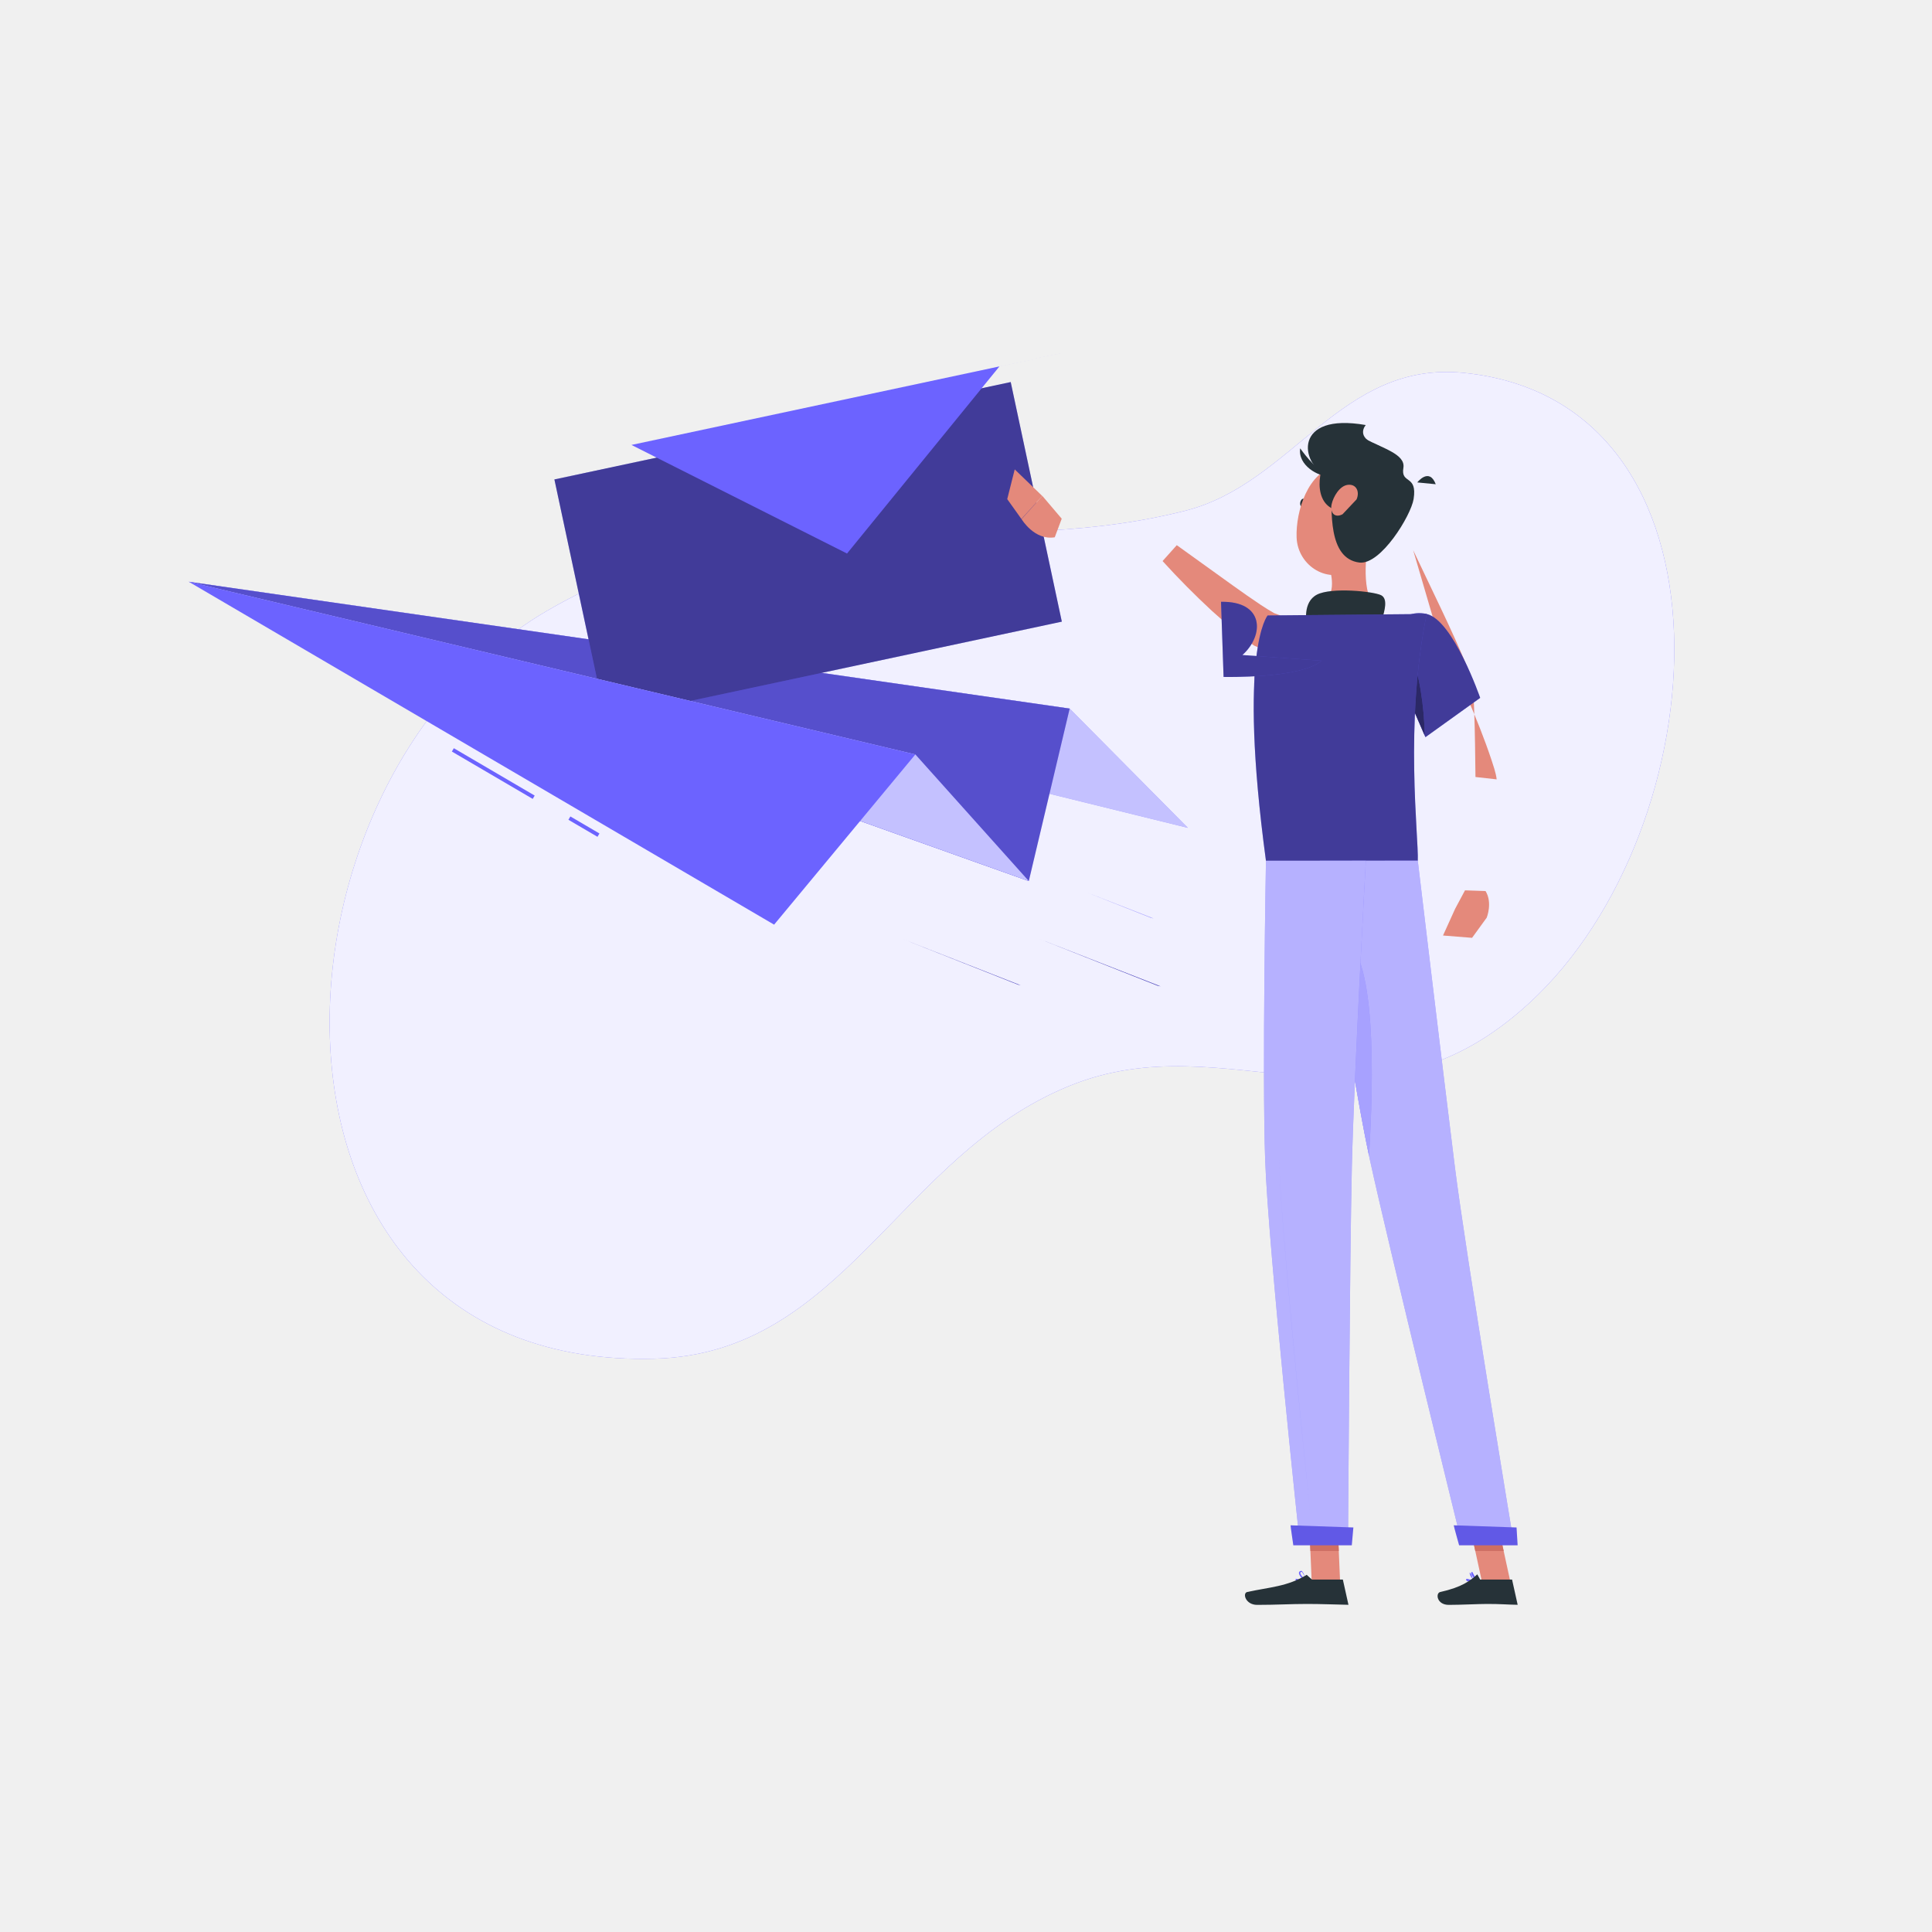
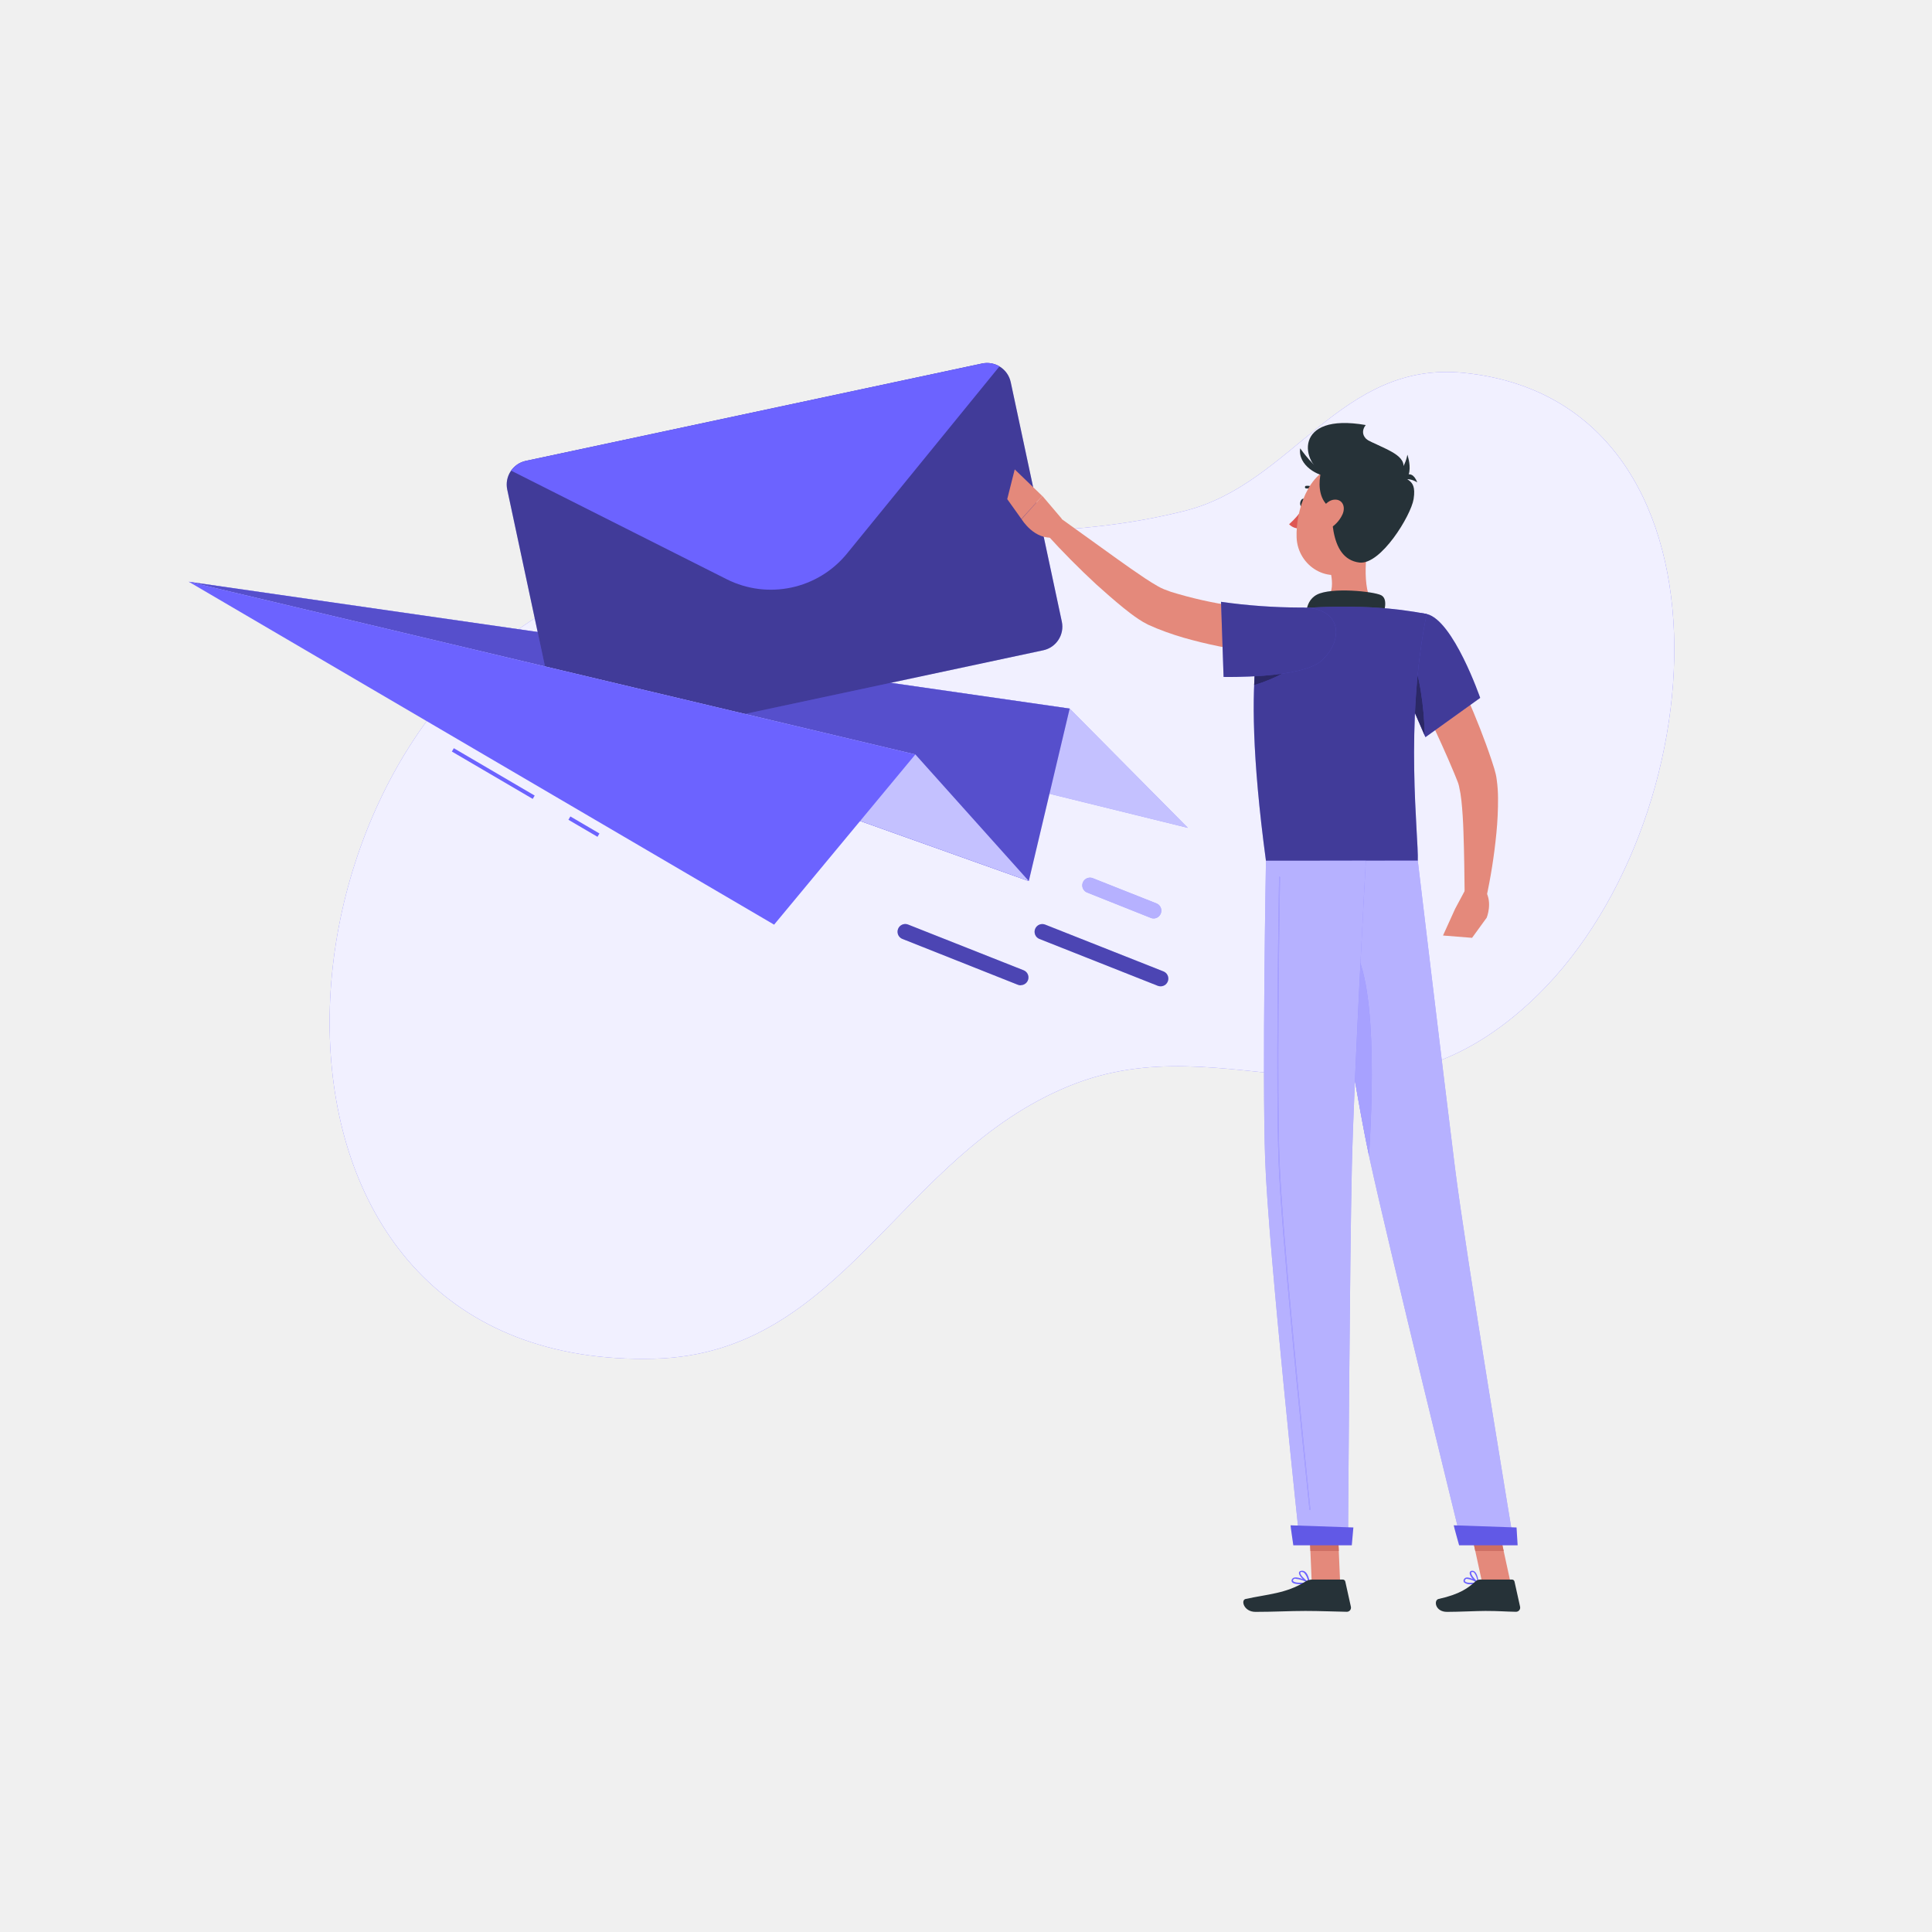
<svg xmlns="http://www.w3.org/2000/svg" viewBox="0 0 500 500">
  <path d="M141.5 158.12C64.6 203 60 354.53 169.38 351.63c48.91-1.3 63.2-52.59 107.34-70.59 41.44-16.91 77.17 17 119-21.4 49.29-45.2 56.37-155.75-16.89-163.14-31.9-3.22-44.2 28.63-72.07 35.68-56.5 14.3-108.12-7.39-165.26 25.94z" fill="#6c63ff" />
  <path d="M141.5 158.12C64.6 203 60 354.53 169.38 351.63c48.91-1.3 63.2-52.59 107.34-70.59 41.44-16.91 77.17 17 119-21.4 49.29-45.2 56.37-155.75-16.89-163.14-31.9-3.22-44.2 28.63-72.07 35.68-56.5 14.3-108.12-7.39-165.26 25.94z" fill="#fff" opacity=".9" />
  <path fill="#6c63ff" d="M48.86 150.56l227.97 32.82 30.59 30.87-258.56-63.69z" />
  <path fill="#fff" opacity=".6" d="M48.86 150.56l227.97 32.82 30.59 30.87-258.56-63.69z" />
  <path fill="#6c63ff" d="M48.86 150.56l227.97 32.82-10.58 44.64-217.39-77.46z" />
  <path opacity=".2" d="M48.86 150.56l227.97 32.82-10.58 44.64-217.39-77.46z" />
-   <path d="M261.57 98.88l13.23 62-118.08 25.2-13.24-62 118.08-25.2z" fill="#6c63ff" />
-   <path d="M261.57 98.88l13.23 62-118.08 25.2-13.24-62 118.08-25.2z" opacity=".4" />
-   <path d="M258.66 94.82l-39.45 48.43-55.79-28.1 118.08-25.2zM48.86 150.56l188.03 44.69 29.36 32.77-217.39-77.46z" fill="#6c63ff" />
+   <path d="M261.57 98.88l13.23 62a6.25 6.25 0 01-4.8 7.41l-118.08 25.2a6.26 6.26 0 01-7.41-4.8l-13.24-62a6.26 6.26 0 014.81-7.41l118.08-25.2a6.26 6.26 0 017.41 4.81z" fill="#6c63ff" />
+   <path d="M261.57 98.88l13.23 62a6.25 6.25 0 01-4.8 7.41l-118.08 25.2a6.26 6.26 0 01-7.41-4.8l-13.24-62a6.26 6.26 0 014.81-7.41l118.08-25.2a6.26 6.26 0 017.41 4.81z" opacity=".4" />
+   <path d="M258.66 94.82l-39.45 48.43a25.43 25.43 0 01-31.15 6.65l-55.79-28.1a6.22 6.22 0 013.81-2.53l118.08-25.2a6.23 6.23 0 014.5.75zM48.86 150.56l188.03 44.69 29.36 32.77-217.39-77.46z" fill="#6c63ff" />
  <path fill="#fff" opacity=".6" d="M48.86 150.56l188.03 44.69 29.36 32.77-217.39-77.46z" />
-   <path fill="#6c63ff" d="M116.944 194.498l.505-.863 20.925 12.257-.506.863zM147.106 212.158l.506-.862 7.524 4.407-.505.863zM48.86 150.56l188.03 44.69-36.55 44.05-151.48-88.74zM300.36 255.26 269 243l30.63 12.12z" />
-   <path d="M300.36 255.26 269 243l30.63 12.12z" opacity=".3" />
-   <path d="M298.55 237.7 281.37 231l16.45 6.52z" fill="#6c63ff" />
-   <path d="M298.55 237.7 281.37 231l16.45 6.52z" fill="#fff" opacity=".5" />
-   <path d="M264.16 255 233.56 243l29.87 11.82z" fill="#6c63ff" />
-   <path d="M264.16 255 233.56 243l29.87 11.82z" opacity=".3" />
+   <path fill="#6c63ff" d="M116.944 194.498l.505-.863 20.925 12.257-.506.863zM147.106 212.158l.506-.862 7.524 4.407-.505.863zM48.86 150.56l188.03 44.69-36.55 44.05-151.48-88.74zM300.36 255.26a2 2 0 01-.74-.14L269 243a2 2 0 011.47-3.72l30.63 12.12a2 2 0 01-.74 3.86z" />
+   <path d="M300.36 255.26a2 2 0 01-.74-.14L269 243a2 2 0 011.47-3.72l30.63 12.12a2 2 0 01-.74 3.86z" opacity=".3" />
+   <path d="M298.55 237.7a1.91 1.91 0 01-.73-.15L281.37 231a2 2 0 111.47-3.72l16.45 6.52a2 2 0 011.13 2.59 2 2 0 01-1.87 1.31z" fill="#6c63ff" />
+   <path d="M298.55 237.7a1.91 1.91 0 01-.73-.15L281.37 231a2 2 0 111.47-3.72l16.45 6.52a2 2 0 011.13 2.59 2 2 0 01-1.87 1.31z" fill="#fff" opacity=".5" />
+   <path d="M264.16 255a2.1 2.1 0 01-.73-.14L233.56 243a2 2 0 111.47-3.72l29.87 11.82a2 2 0 01-.74 3.86z" fill="#6c63ff" />
+   <path d="M264.16 255a2.1 2.1 0 01-.73-.14L233.56 243a2 2 0 111.47-3.72l29.87 11.82a2 2 0 01-.74 3.86z" opacity=".3" />
  <g>
-     <path d="M372.3 164.82c2.65 5.17 5.08 10.35 7.39 15.65s4.46 10.67 6.34 16.3l.68 2.13c.12.38.29 1 .39 1.44s.19.94.24 1.36l-5.49-.61c-.07-5.63-.12-11.32-.32-16.87-.09-2.76-.25-5.53-.53-8.13-.05-.28-.13-.49-.19-.72s-.12-.31-.22-.61l-.76-1.89c-2.09-5.06-4.44-10.16-6.84-15.24l-7.26-15.24z" fill="#e4897b" />
+     <path d="M372.3 164.82c2.65 5.17 5.08 10.35 7.39 15.65s4.46 10.67 6.34 16.3l.68 2.13c.12.38.29 1 .39 1.44s.19.94.24 1.36a35.31 35.31 0 01.35 4.87 87.3 87.3 0 01-.42 9 144.16 144.16 0 01-2.72 17.22l-5.49-.61c-.07-5.63-.12-11.32-.32-16.87-.09-2.76-.25-5.53-.53-8.13a30.52 30.52 0 00-.6-3.63c-.05-.28-.13-.49-.19-.72s-.12-.31-.22-.61l-.76-1.89c-2.09-5.06-4.44-10.16-6.84-15.24l-7.26-15.24z" fill="#e4897b" />
    <path d="M379.14 230.42l-2.56 4.79 8.18 2.28s1.56-3.85-.3-6.89zM373.45 242.11l7.52.6 3.79-5.22-8.18-2.28-3.13 6.9z" fill="#e4897b" />
    <path d="M337.87 130.26c-.11.59-.52 1-.9.92s-.59-.61-.47-1.19.52-1 .9-.92.6.61.47 1.19z" fill="#263238" />
-     <path d="M337.41 131.26z" fill="#de5753" />
-     <path d="M340.65 127.47z" fill="#263238" />
-     <path d="M354.41 138.43c-1.05 5.38-2.1 15.22 1.66 18.81.0.0-1.47 5.45-11.46 5.45-11 0-5.24-5.45-5.24-5.45 6-1.43 5.83-5.88 4.79-10.05z" fill="#e4897b" />
+     <path d="M337.41 131.26a21.34 21.34 0 01-3.79 4.41 3.44 3.44 0 002.67 1.08z" fill="#de5753" />
+     <path d="M340.65 127.47a.36.36 0 01-.25-.11 2.78 2.78 0 00-2.33-.94.35.35 0 01-.12-.68 3.4 3.4 0 013 1.15.35.35 0 010 .49.36.36 0 01-.3.09z" fill="#263238" />
+     <path d="M354.41 138.43c-1.05 5.38-2.1 15.22 1.66 18.81 0 0-1.47 5.45-11.46 5.45-11 0-5.24-5.45-5.24-5.45 6-1.43 5.83-5.88 4.79-10.05z" fill="#e4897b" />
    <path d="M357.58 160.63c.79-2.63 1.66-5.64-.14-6.59-2-1-12.87-2.1-16.62-.15s-2.68 7.3-2.68 7.3z" fill="#263238" />
-     <path d="M380.64 410c1.08-.24 3.1 1.14 3.19 1.2zm-.92-1.4h-.21c-.16.28-.06.4.0.44.31.42 1.81.42 2.91.24z" fill="#6c63ff" />
-     <path d="M382.52 409.82h-.08c-.76-.42-2.23-2-2.08-2.84.85.7 1 2.82 1 2.91zm-1.48-3H381c-.23.0-.25.14-.26.18-.09.49.85 1.7 1.6 2.27zM336.53 410c-.94.0-1.85-.13-2.16-.55 1.21-.33 3.79 1.13 3.9 1.19zm-1.17-1.42c-.13.22-.08.32.0.38.33.46 2.19.49 3.57.3z" fill="#6c63ff" />
-     <path d="M338.75 409.82h-.07c-.89-.39-2.64-2-2.51-2.81.0-.2.17-.44.65-.49.94.76 1.13 2.74 1.14 2.83zm-1.79-3h-.11c-.31.0-.33.16-.34.2-.08.5 1.12 1.75 2 2.29z" fill="#6c63ff" />
+     <path d="M380.64 410a2.35 2.35 0 01-1.76-.48.71.71 0 010-.83.83.83 0 01.55-.41c1.08-.24 3.1 1.14 3.19 1.2a.2.2 0 01.07.18.16.16 0 01-.13.13 9.34 9.34 0 01-1.92.21zm-.92-1.4h-.21a.47.47 0 00-.32.24c-.16.28-.06.4 0 .44.31.42 1.81.42 2.91.24a5.78 5.78 0 00-2.38-.9z" fill="#6c63ff" />
+     <path d="M382.52 409.82h-.08c-.76-.42-2.23-2-2.08-2.84a.57.57 0 01.56-.46 1 1 0 01.74.22c.85.7 1 2.82 1 2.91a.16.16 0 01-.08.16.14.14 0 01-.06.01zm-1.48-3H381c-.23 0-.25.14-.26.18-.09.49.85 1.7 1.6 2.27a4.19 4.19 0 00-.86-2.3.64.64 0 00-.48-.13zM336.53 410c-.94 0-1.85-.13-2.16-.55a.66.66 0 010-.76.88.88 0 01.56-.41c1.21-.33 3.79 1.13 3.9 1.19a.18.18 0 01.08.18.17.17 0 01-.14.14 12.17 12.17 0 01-2.24.21zm-1.17-1.42a1.15 1.15 0 00-.33 0 .51.51 0 00-.34.24c-.13.22-.08.32 0 .38.33.46 2.19.49 3.57.3a7.87 7.87 0 00-2.9-.9z" fill="#6c63ff" />
+     <path d="M338.75 409.82h-.07c-.89-.39-2.64-2-2.51-2.81 0-.2.17-.44.65-.49a1.22 1.22 0 011 .3c.94.76 1.13 2.74 1.14 2.83a.17.17 0 01-.07.16.17.17 0 01-.14.01zm-1.79-3h-.11c-.31 0-.33.16-.34.2-.08.5 1.12 1.75 2 2.29a4 4 0 00-1-2.26.87.87 0 00-.51-.21z" fill="#6c63ff" />
    <path fill="#e4897b" d="M346.83 409.64h-7.35l-.73-17.01h7.35l.73 17.01zM390.94 409.64h-7.35l-3.69-17.01h7.34l3.7 17.01z" />
-     <path d="M383.07 408.79h8.25l1.45 6.53c-2.88-.05-4.28-.22-7.91-.22-2.23.0-6.83.24-9.92.24s-3.48-3-2.22-3.33c5.66-1.24 7.79-2.95 9.6-4.57zM339.53 408.79h8l1.45 6.53c-2.89-.05-7.07-.22-10.71-.22-4.25.0-7.93.24-12.92.24-3 0-3.85-3-2.59-3.33 5.75-1.26 10.44-1.39 15.41-4.45z" fill="#263238" />
-     <path d="M336 170.14c-3-.58-6.06-1.23-9.1-2.05-.77-.32-1.55-.67-2.32-1-1.44-.95-2.68-1.94-3.91-2.92-2.45-2-4.72-4-7-6.05-4.47-4.14-8.71-8.42-12.8-12.92l3.68-4.11 14.51 10.43c2.39 1.72 4.81 3.41 7.19 5 1.18.79 2.39 1.53 3.5 2.16.59.23 1.19.46 1.82.68 5.71.9 11.61 1.64 17.31 2.24z" fill="#e4897b" />
+     <path d="M383.07 408.79h8.25a.65.65 0 01.63.51l1.45 6.53a1.08 1.08 0 01-1.08 1.3c-2.88-.05-4.28-.22-7.91-.22-2.23 0-6.83.24-9.92.24s-3.48-3-2.22-3.33c5.66-1.24 7.79-2.95 9.6-4.57a1.78 1.78 0 011.2-.46zM339.53 408.79h8a.65.65 0 01.63.51l1.45 6.53a1.07 1.07 0 01-1.06 1.3c-2.89-.05-7.07-.22-10.71-.22-4.25 0-7.93.24-12.92.24-3 0-3.85-3-2.59-3.33 5.75-1.26 10.44-1.39 15.41-4.45a3.36 3.36 0 011.79-.58z" fill="#263238" />
+     <path d="M336 170.14a169.18 169.18 0 01-18.31-2.43c-3-.58-6.06-1.23-9.1-2.05a73.14 73.14 0 01-9.16-3c-.77-.32-1.55-.67-2.32-1a20.47 20.47 0 01-2.5-1.46c-1.44-.95-2.68-1.94-3.91-2.92-2.45-2-4.72-4-7-6.05-4.47-4.14-8.71-8.42-12.8-12.92l3.68-4.11 14.51 10.43c2.39 1.72 4.81 3.41 7.19 5 1.18.79 2.39 1.53 3.5 2.16a12.16 12.16 0 001.44.7c.59.23 1.19.46 1.82.68a108 108 0 0016.53 3.7c5.71.9 11.61 1.64 17.31 2.24z" fill="#e4897b" />
    <path d="M369.22 158.9c6.89 1.58 13.85 21.71 13.85 21.71l-14.17 10.17s-4-9.38-7.86-17.58c-4.04-8.59 1.14-15.91 8.18-14.3z" fill="#6c63ff" />
    <path d="M369.22 158.9c6.89 1.58 13.85 21.71 13.85 21.71l-14.17 10.17s-4-9.38-7.86-17.58c-4.04-8.59 1.14-15.91 8.18-14.3z" opacity=".4" />
    <path d="M365.25 169.9l-2.81 6.29c2.91 6.28 5.57 12.5 6.28 14.16-.1-7.43-1.51-16.65-3.47-20.45z" fill="#6c63ff" />
    <path d="M365.25 169.9l-2.81 6.29c2.91 6.28 5.57 12.5 6.28 14.16-.1-7.43-1.51-16.65-3.47-20.45z" opacity=".6" />
-     <path d="M328.07 159.28s-7.82 8.83-.44 63.5h39.29c.28-6-3.51-35.46 2.3-63.88z" fill="#6c63ff" />
-     <path d="M328.07 159.28s-7.82 8.83-.44 63.5h39.29c.28-6-3.51-35.46 2.3-63.88z" opacity=".4" />
-     <path d="M325.16 169.9c-.26 2.07-.46 4.52-.59 7.41z" fill="#6c63ff" />
-     <path d="M325.16 169.9c-.26 2.07-.46 4.52-.59 7.41z" opacity=".6" />
-     <path d="M342 171c-5.26 4.66-25.34 4.19-25.34 4.19l-.66-19.44c11.19-.23 11.27 8.63 5.53 13.77z" fill="#6c63ff" />
-     <path d="M342 171c-5.26 4.66-25.34 4.19-25.34 4.19l-.66-19.44c11.19-.23 11.27 8.63 5.53 13.77z" opacity=".4" />
+     <path d="M328.07 159.28s-7.82 8.83-.44 63.5h39.29c.28-6-3.51-35.46 2.3-63.88a102.56 102.56 0 00-13.15-1.66 145.27 145.27 0 00-16.7 0 73.5 73.5 0 00-11.3 2.04z" fill="#6c63ff" />
+     <path d="M328.07 159.28s-7.82 8.83-.44 63.5h39.29c.28-6-3.51-35.46 2.3-63.88a102.56 102.56 0 00-13.15-1.66 145.27 145.27 0 00-16.7 0 73.5 73.5 0 00-11.3 2.04z" opacity=".4" />
+     <path d="M325.16 169.9c-.26 2.07-.46 4.52-.59 7.41a41.08 41.08 0 0010.94-5.14z" fill="#6c63ff" />
+     <path d="M325.16 169.9c-.26 2.07-.46 4.52-.59 7.41a41.08 41.08 0 0010.94-5.14z" opacity=".6" />
+     <path d="M342 171c-5.26 4.66-25.34 4.19-25.34 4.19l-.66-19.44a148.17 148.17 0 0020.47 1.48c11.19-.23 11.27 8.63 5.53 13.77z" fill="#6c63ff" />
+     <path d="M342 171c-5.26 4.66-25.34 4.19-25.34 4.19l-.66-19.44a148.17 148.17 0 0020.47 1.48c11.19-.23 11.27 8.63 5.53 13.77z" opacity=".4" />
    <path d="M274.77 134.24l-5-5.89-5.39 6s3.32 5.58 8.59 4.7zM262.61 121.48l-1.94 7.69 3.67 5.14 5.39-5.96-7.12-6.87z" fill="#e4897b" />
-     <path fill="#ce6f64" d="M338.75 392.64l.38 8.76h7.35l-.38-8.76h-7.35zm48.5.0h-7.35l1.9 8.76h7.35l-1.9-8.76z" />
+     <path fill="#ce6f64" d="M338.75 392.64l.38 8.76h7.35l-.38-8.76h-7.35zM387.25 392.64h-7.35l1.9 8.76h7.35l-1.9-8.76z" />
    <path d="M343.17 123c-6.59-3-8.67-16.33 10.29-13 0 0-2.86 3.16 2.94 5.16s.95 14.35-13.23 7.84z" fill="#263238" />
-     <path d="M357.49 133c-1.89 7-2.63 11.26-7 14.19-6.54 4.4-14.67-.65-14.93-8.12-.23-6.71 2.9-17.1 10.45-18.52z" fill="#e4897b" />
+     <path d="M357.49 133c-1.89 7-2.63 11.26-7 14.19-6.54 4.4-14.67-.65-14.93-8.12-.23-6.71 2.9-17.1 10.45-18.52A9.94 9.94 0 01357.49 133z" fill="#e4897b" />
    <path d="M353.2 113.5c4.49 2.5 10.57 4 10 7.56-.75 4.35 3.67 1.63 2.64 8.1-.67 4.23-8.47 17.05-14 16.43-8.26-1-7.21-13.56-7.24-20.18-.02-3.91-.2-16.84 8.6-11.91z" fill="#263238" />
    <path d="M343.61 119.11c-2 .47-4.65 12 3.1 13.06 8.91 1.21-3.1-13.06-3.1-13.06z" fill="#263238" />
-     <path d="M343.81 123.2c-2.45.22-8-2.73-7.32-7.17.0-.03 3.51 5.19 7.32 7.17z" fill="#263238" />
-     <path d="M347.45 133.09c-2.11 1.1-3.3-.5-2.82-2.62.43-1.9 2.05-4.77 4.22-5s3.1 1.77 2.23 3.77z" fill="#e4897b" />
-     <path d="M358.45 125s3.3 9.17-5.78 7.33z" fill="#263238" />
-     <path d="M366.79 124.85s3.08-3.99 4.78.47z" fill="#263238" />
+     <path d="M343.81 123.2c-2.45.22-8-2.73-7.32-7.17 0-.03 3.51 5.19 7.32 7.17z" fill="#263238" />
+     <path d="M347.45 133.09a8.21 8.21 0 01-3.63 3.85c-2.11 1.1-3.3-.5-2.82-2.62.43-1.9 2.05-4.77 4.22-5s3.1 1.77 2.23 3.77z" fill="#e4897b" />
+     <path d="M358.45 125a9.85 9.85 0 005.78-7.33s3.3 9.17-5.78 7.33z" fill="#263238" />
+     <path d="M366.79 124.85a5.07 5.07 0 00-4.78-.47s3.08-3.99 4.78.47z" fill="#263238" />
    <path d="M341.57 222.78s8.34 56.14 12.91 77.17c5 23 23.9 99.76 23.9 99.76h13.45s-12.45-74.87-15.31-97.71c-3.1-24.75-9.6-79.26-9.6-79.26z" fill="#6c63ff" />
    <path d="M341.57 222.78s8.34 56.14 12.91 77.17c5 23 23.9 99.76 23.9 99.76h13.45s-12.45-74.87-15.31-97.71c-3.1-24.75-9.6-79.26-9.6-79.26z" fill="#fff" opacity=".5" />
-     <path d="M376.23 394.75c-.06.0 1.39 5.17 1.39 5.17h15.14l-.28-4.61z" fill="#6c63ff" />
-     <path d="M376.23 394.75c-.06.0 1.39 5.17 1.39 5.17h15.14l-.28-4.61z" opacity=".1" />
-     <path d="M346.84 242.78c9.64 1.89 8.62 37.84 7.46 56.33-2.78-13.07-6.85-38.22-9.63-56.07z" fill="#6c63ff" />
-     <path d="M346.84 242.78c9.64 1.89 8.62 37.84 7.46 56.33-2.78-13.07-6.85-38.22-9.63-56.07z" fill="#fff" opacity=".4" />
+     <path d="M376.23 394.75c-.06 0 1.39 5.17 1.39 5.17h15.14l-.28-4.61z" fill="#6c63ff" />
+     <path d="M376.23 394.75c-.06 0 1.39 5.17 1.39 5.17h15.14l-.28-4.61z" opacity=".1" />
+     <path d="M346.84 242.78c9.64 1.89 8.62 37.84 7.46 56.33-2.78-13.07-6.85-38.22-9.63-56.07a3.29 3.29 0 012.17-.26z" fill="#6c63ff" />
+     <path d="M346.84 242.78c9.64 1.89 8.62 37.84 7.46 56.33-2.78-13.07-6.85-38.22-9.63-56.07a3.29 3.29 0 012.17-.26z" fill="#fff" opacity=".4" />
    <path d="M327.63 222.78s-1 54.92-.21 77.33c.83 23.3 9 99.6 9 99.6h12.44s.46-74.94 1-97.82c.61-24.95 3.62-79.11 3.62-79.11z" fill="#6c63ff" />
    <path d="M327.63 222.78s-1 54.92-.21 77.33c.83 23.3 9 99.6 9 99.6h12.44s.46-74.94 1-97.82c.61-24.95 3.62-79.11 3.62-79.11z" fill="#fff" opacity=".5" />
-     <path d="M339 390.77c-2.2-21.12-7.37-72.22-8-90.55-.67-18.71-.06-60.69.14-73.11-.2 12.42-.81 54.4-.14 73.1.65 18.33 5.82 69.41 8 90.53z" fill="#6c63ff" />
-     <path d="M339 390.77c-2.2-21.12-7.37-72.22-8-90.55-.67-18.71-.06-60.69.14-73.11-.2 12.42-.81 54.4-.14 73.1.65 18.33 5.82 69.41 8 90.53z" fill="#fff" opacity=".4" />
-     <path d="M334 394.75c-.05.0.71 5.17.71 5.17h15.13l.41-4.61z" fill="#6c63ff" />
-     <path d="M334 394.75c-.05.0.71 5.17.71 5.17h15.13l.41-4.61z" opacity=".1" />
+     <path d="M339 390.77a.12.12 0 01-.12-.11c-2.2-21.12-7.37-72.22-8-90.55-.67-18.71-.06-60.69.14-73.11a.12.12 0 01.12-.12.13.13 0 01.13.12c-.2 12.42-.81 54.4-.14 73.1.65 18.33 5.82 69.41 8 90.53a.14.14 0 01-.12.14z" fill="#6c63ff" />
+     <path d="M339 390.77a.12.12 0 01-.12-.11c-2.2-21.12-7.37-72.22-8-90.55-.67-18.71-.06-60.69.14-73.11a.12.12 0 01.12-.12.13.13 0 01.13.12c-.2 12.42-.81 54.4-.14 73.1.65 18.33 5.82 69.41 8 90.53a.14.14 0 01-.12.14z" fill="#fff" opacity=".4" />
+     <path d="M334 394.75c-.05 0 .71 5.17.71 5.17h15.13l.41-4.61z" fill="#6c63ff" />
+     <path d="M334 394.75c-.05 0 .71 5.17.71 5.17h15.13l.41-4.61z" opacity=".1" />
  </g>
</svg>
